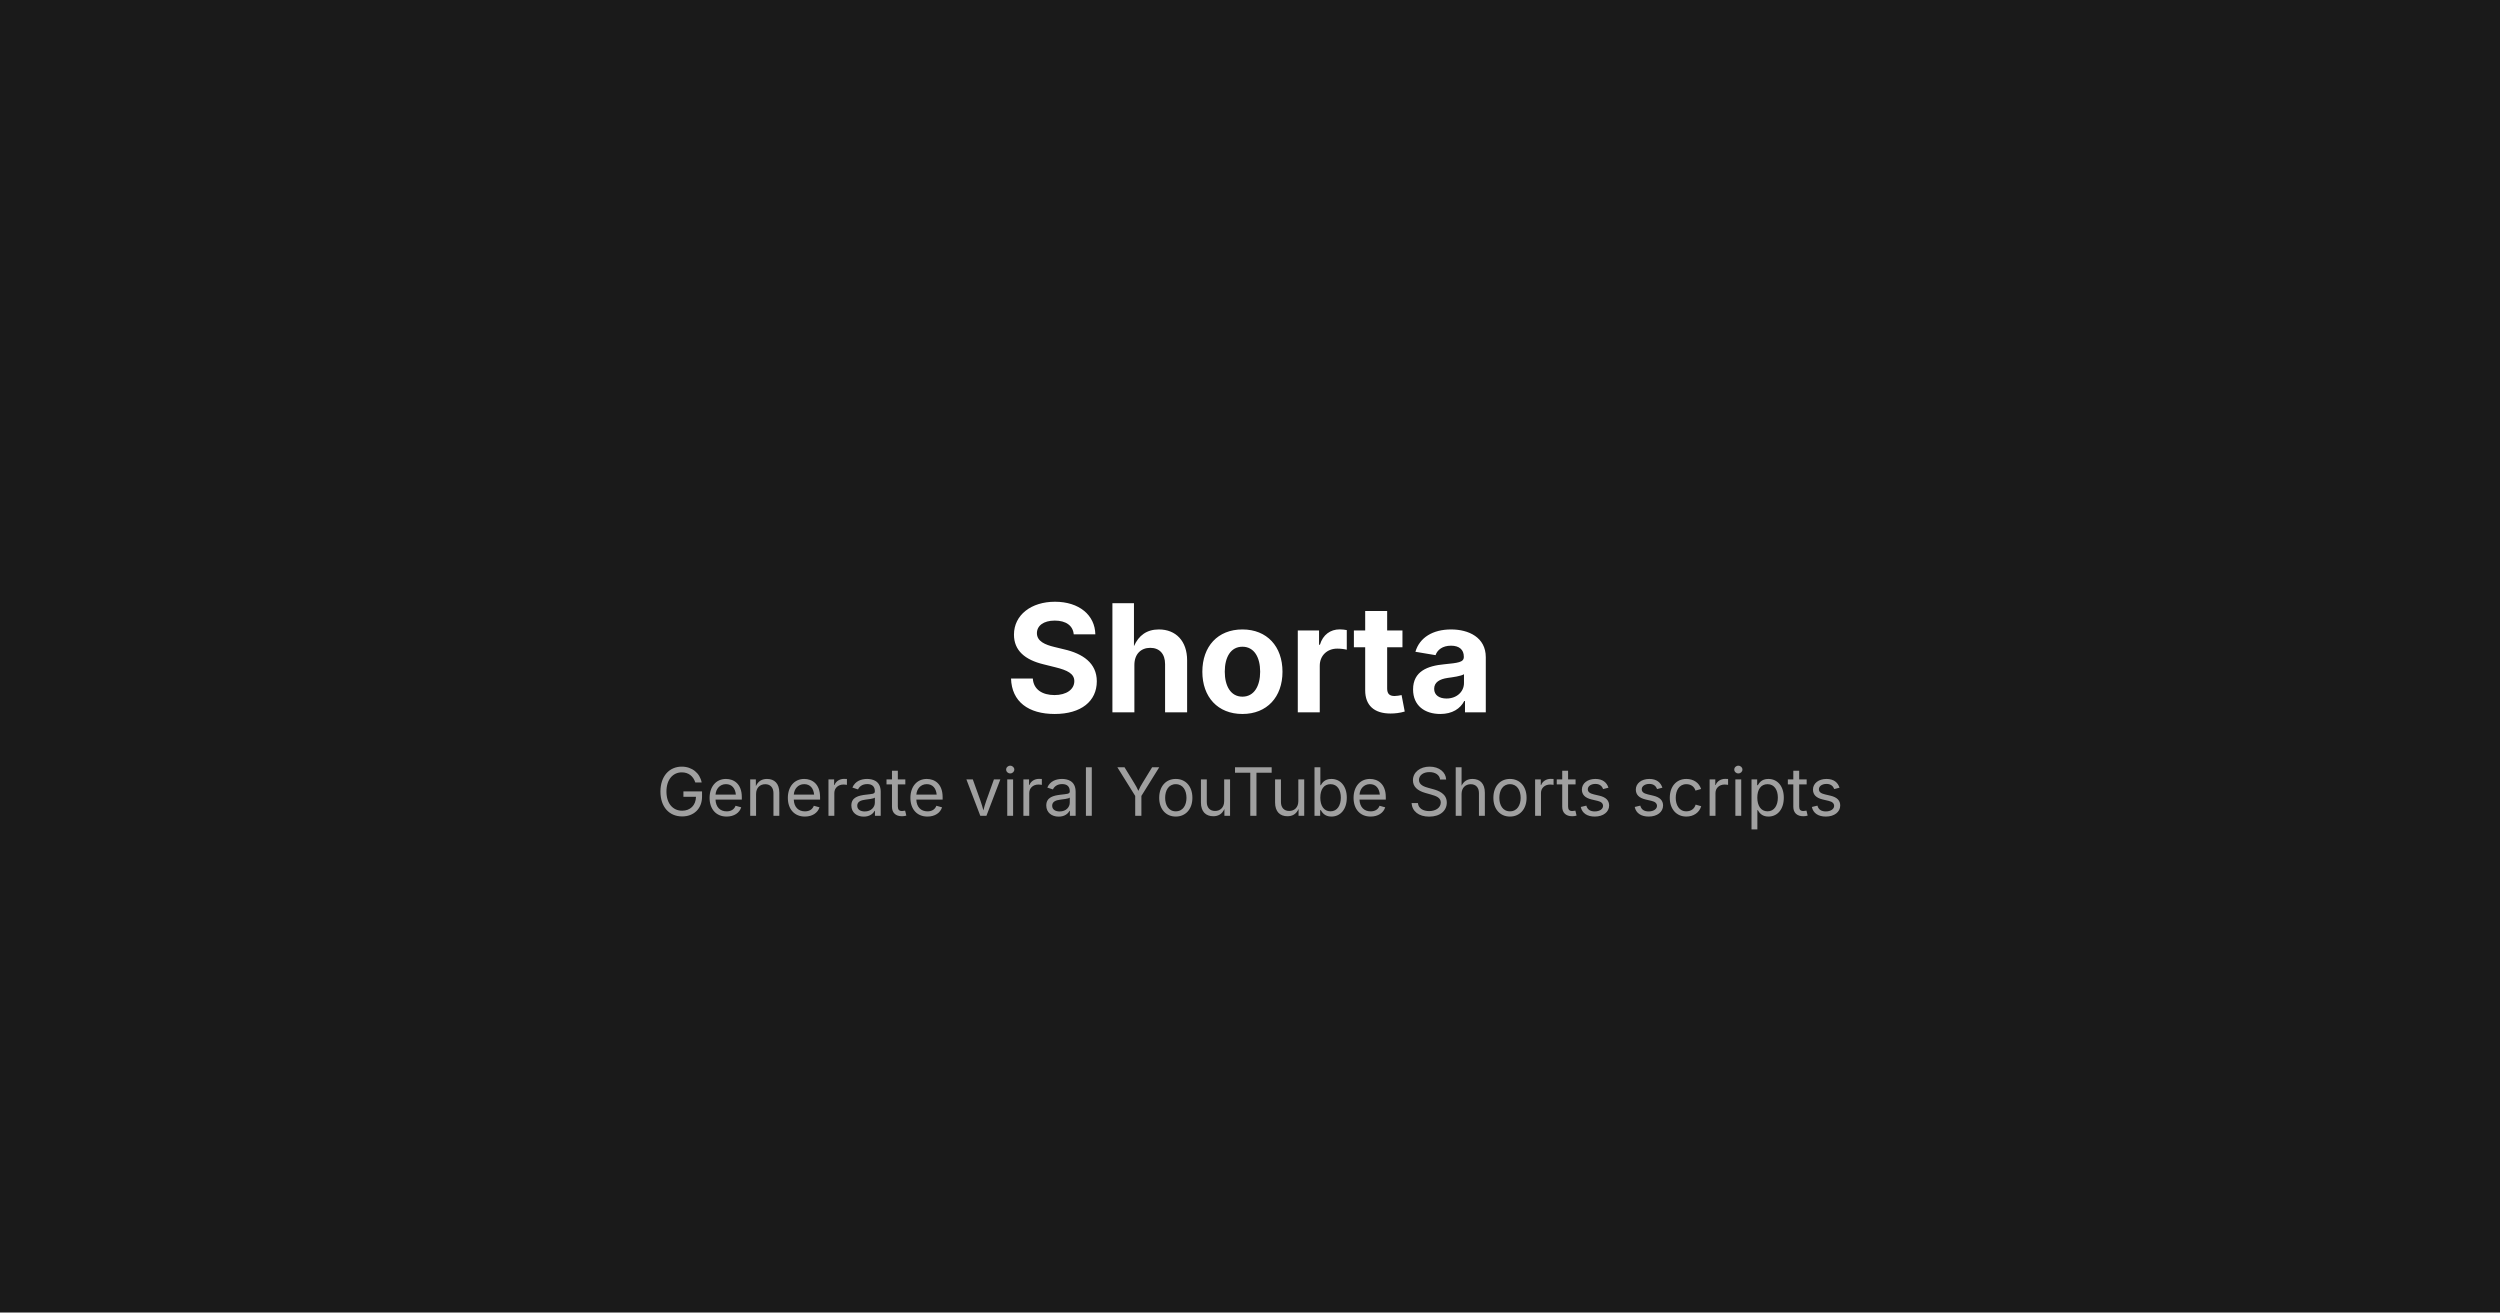
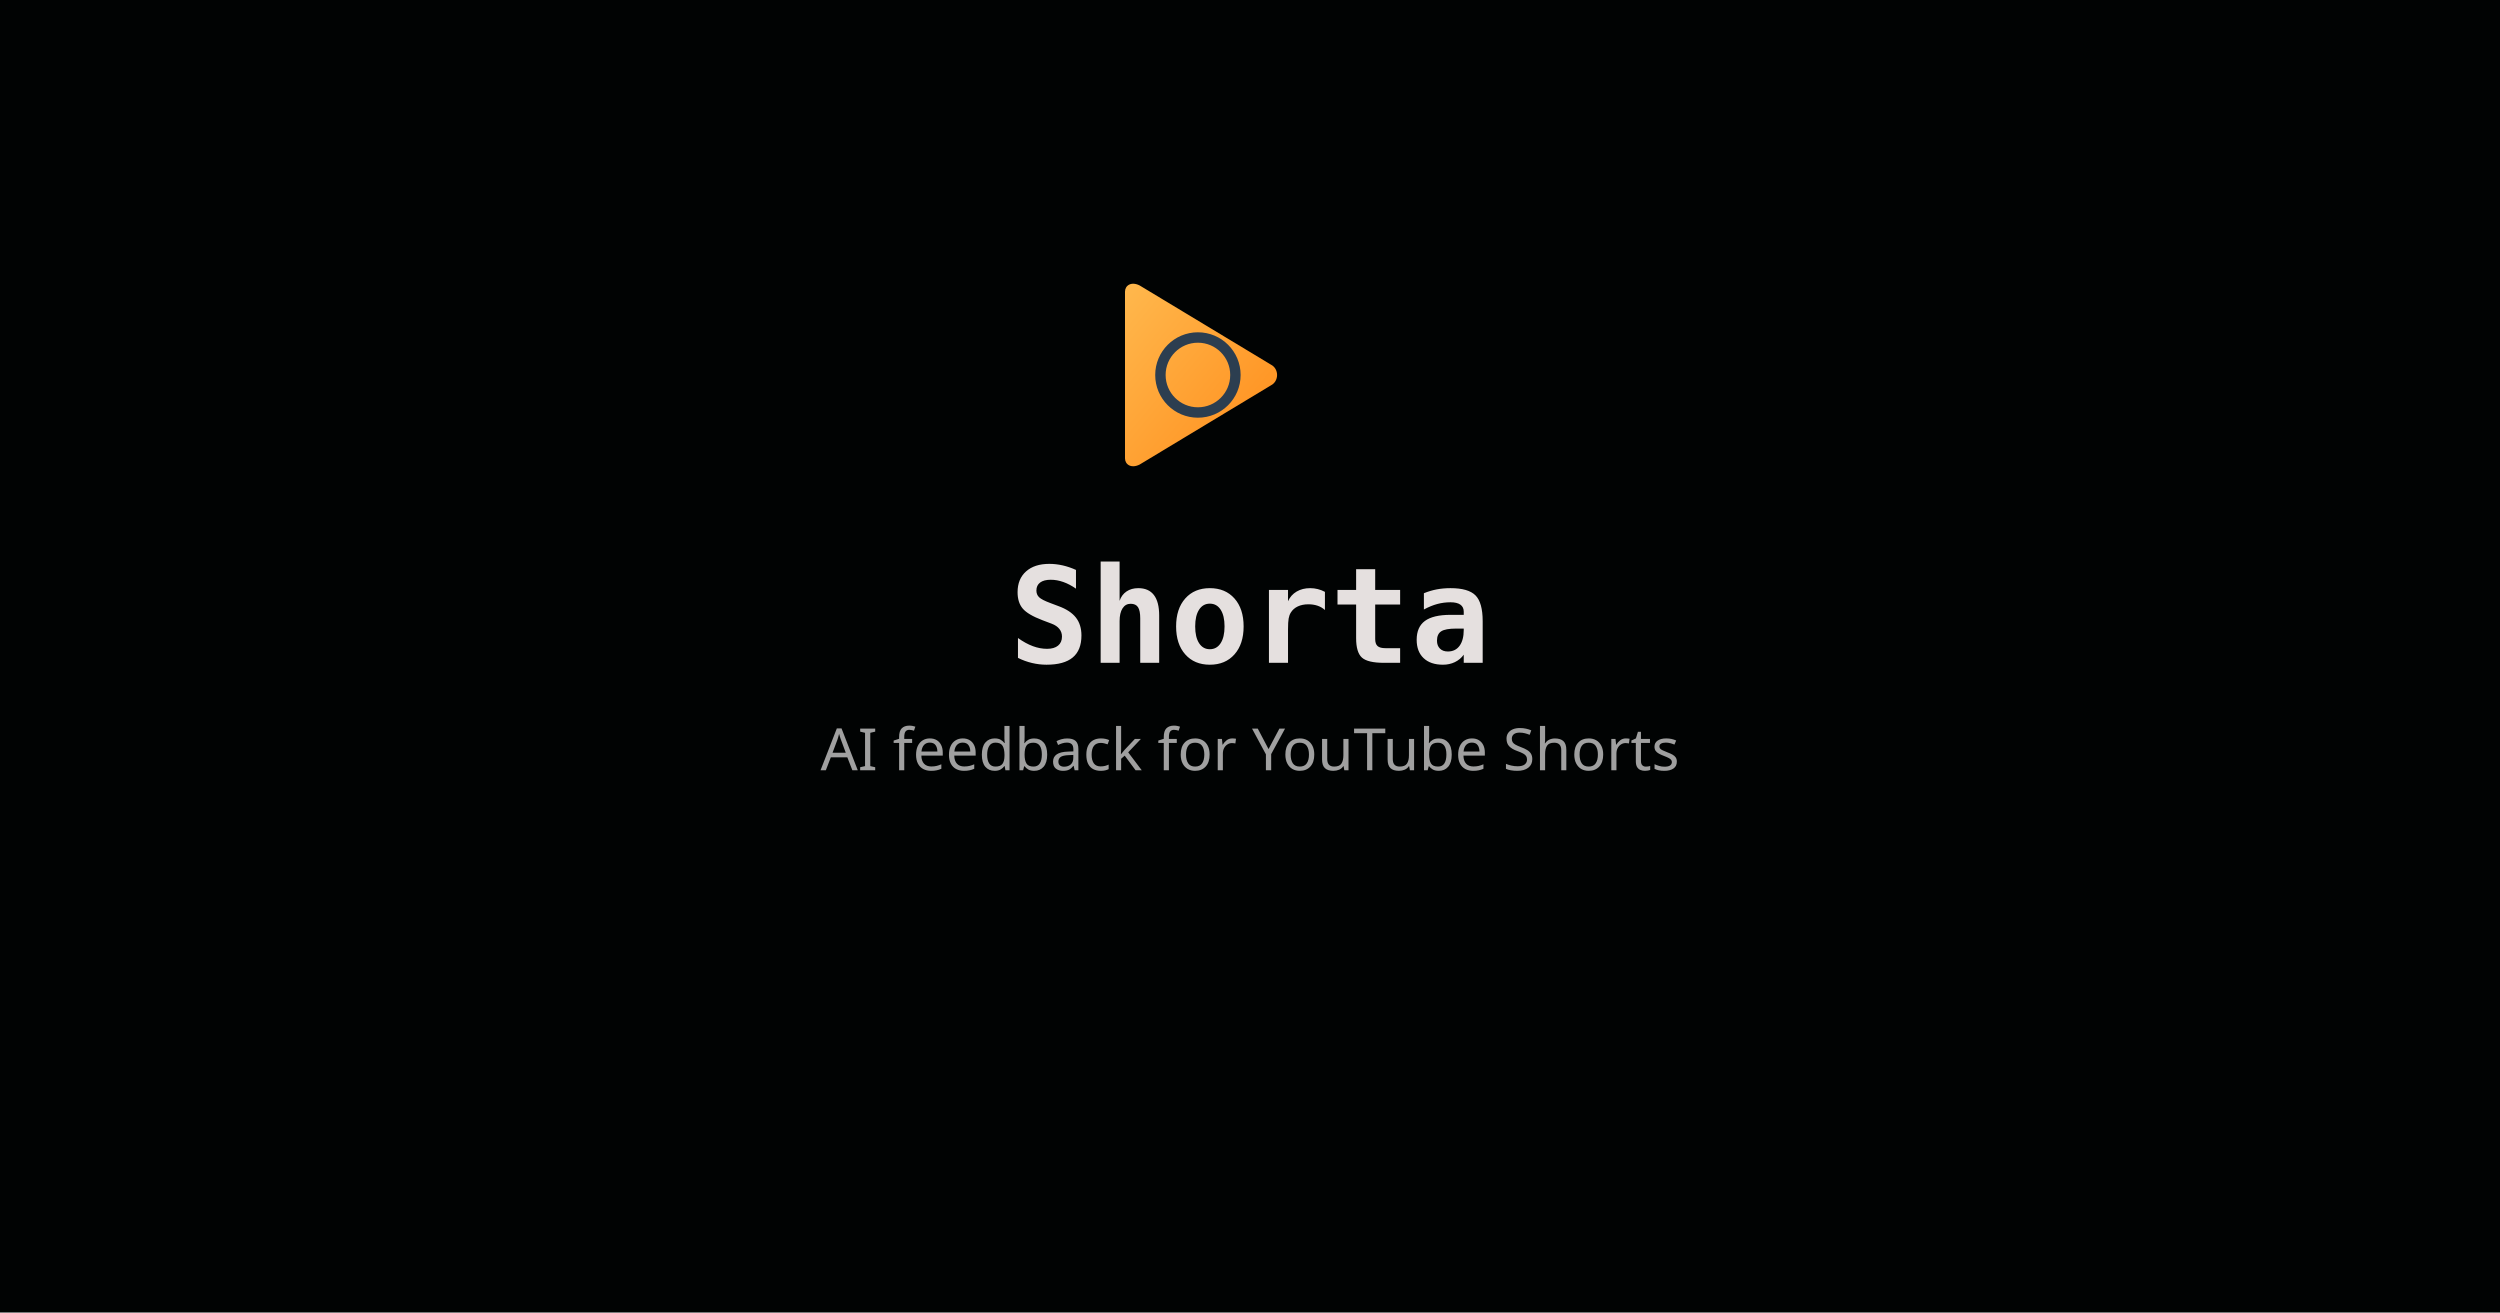
<svg xmlns="http://www.w3.org/2000/svg" width="1200" height="630">
-   <rect width="1200" height="630" fill="#1a1a1a" />
-   <text x="600" y="315" font-family="system-ui, -apple-system, sans-serif" font-size="72" font-weight="bold" fill="#ffffff" text-anchor="middle" dominant-baseline="middle">Shorta</text>
-   <text x="600" y="380" font-family="system-ui, -apple-system, sans-serif" font-size="32" fill="#a0a0a0" text-anchor="middle" dominant-baseline="middle">Generate viral YouTube Shorts scripts</text>
+   <defs>
+     <linearGradient id="logoGrad" x1="0%" y1="0%" x2="100%" y2="100%">
+       <stop offset="0%" style="stop-color:#FFB84D;stop-opacity:1" />
+       <stop offset="100%" style="stop-color:#FF8C1A;stop-opacity:1" />
+     </linearGradient>
+   </defs>
+   <rect width="1200" height="630" fill="#010303" />
+   <g transform="translate(500, 120)">
+     <path d="M 40 20 C 40 17, 43 15, 47 17 L 110 55 C 114 57, 114 63, 110 65 L 47 103 C 43 105, 40 103, 40 100 Z" fill="url(#logoGrad)" />
+     <circle cx="75" cy="60" r="18" fill="none" stroke="#2C3E50" stroke-width="5" />
+   </g>
+   <text x="600" y="300" font-family="ui-monospace, monospace" font-size="64" font-weight="bold" fill="#E5E0DF" text-anchor="middle" dominant-baseline="middle">Shorta</text>
+   <text x="600" y="360" font-family="system-ui, sans-serif" font-size="28" fill="#A0A0A0" text-anchor="middle" dominant-baseline="middle">AI feedback for YouTube Shorts</text>
</svg>
